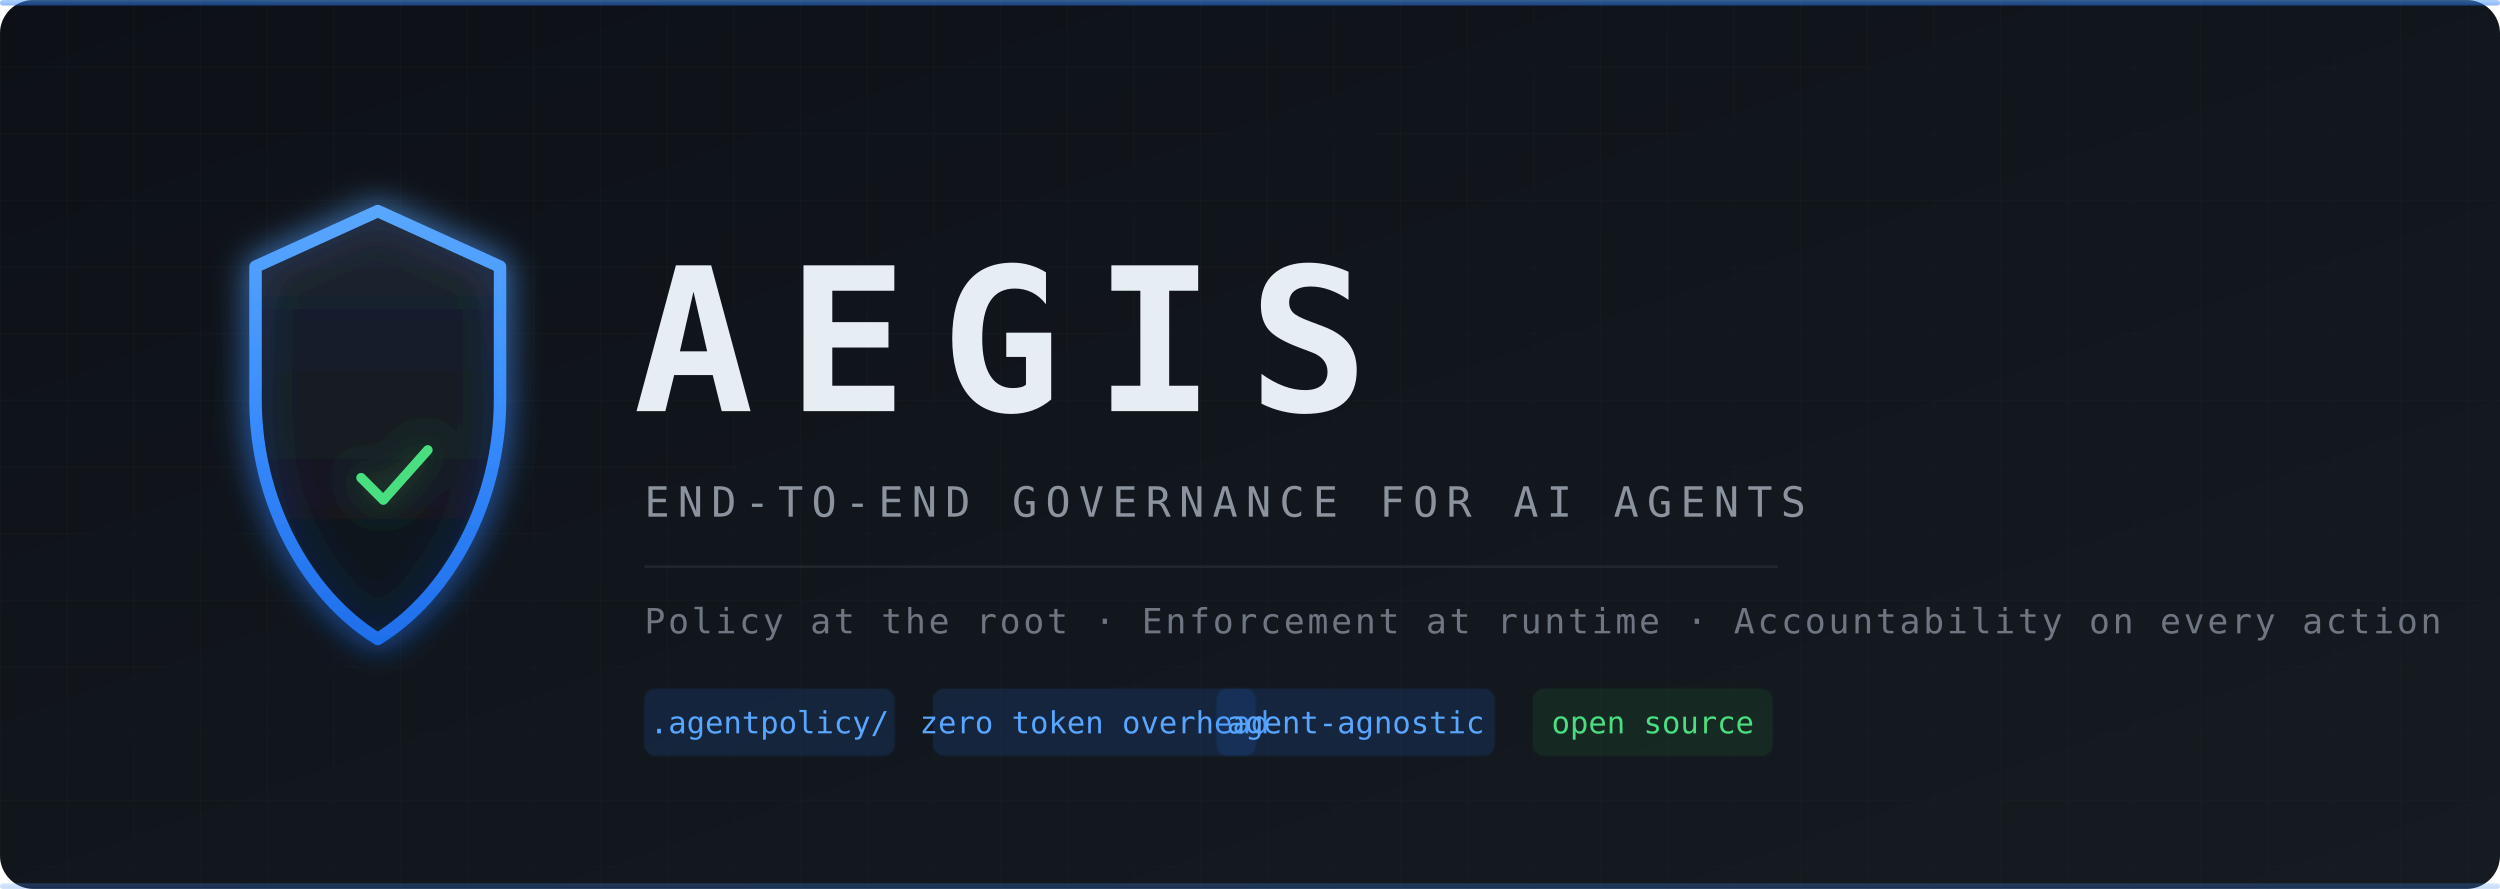
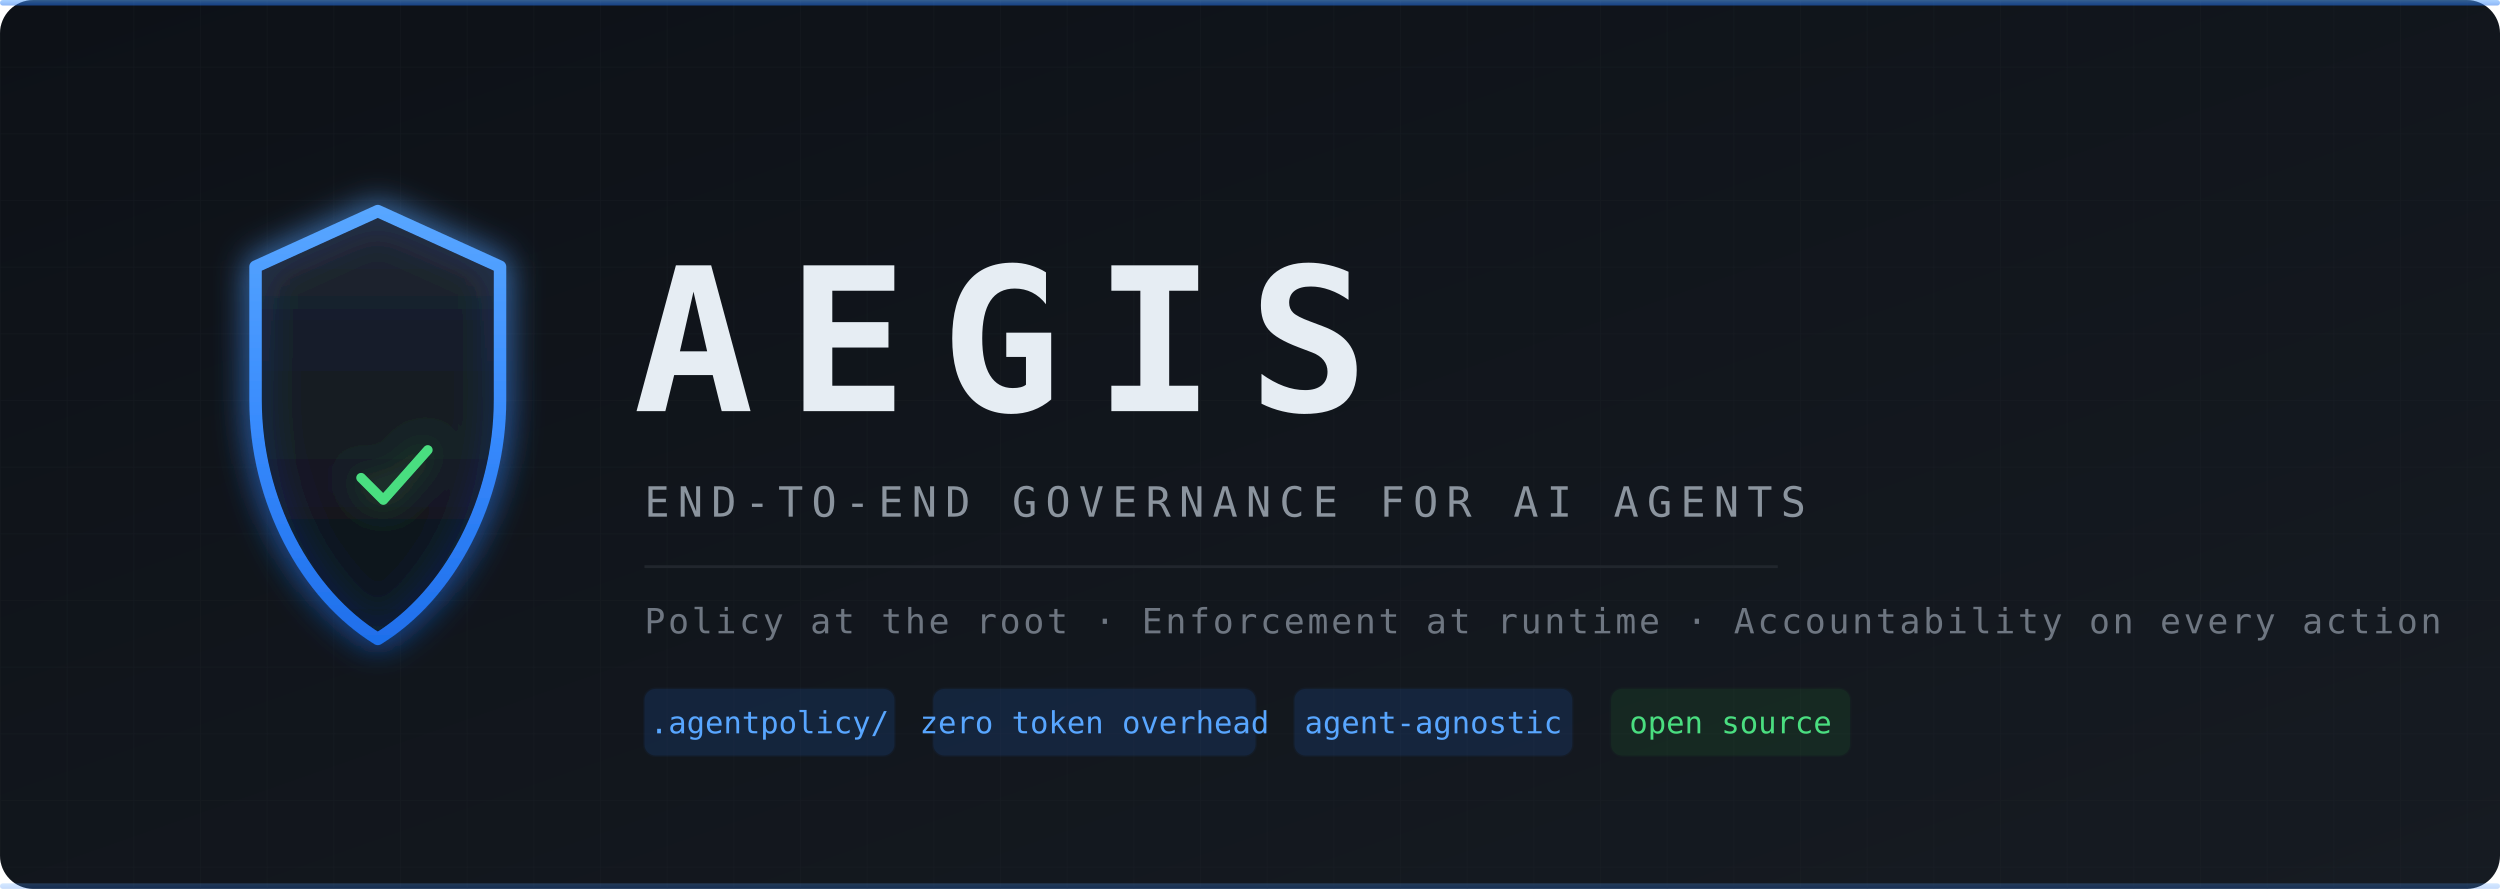
<svg xmlns="http://www.w3.org/2000/svg" viewBox="0 0 900 320" width="900" height="320">
  <defs>
    <linearGradient id="bg" x1="0%" y1="0%" x2="100%" y2="100%">
      <stop offset="0%" style="stop-color:#0d1117" />
      <stop offset="100%" style="stop-color:#161b22" />
    </linearGradient>
    <linearGradient id="shieldOutline" x1="0%" y1="0%" x2="0%" y2="100%">
      <stop offset="0%" style="stop-color:#58a6ff" />
      <stop offset="50%" style="stop-color:#388bfd" />
      <stop offset="100%" style="stop-color:#1f6feb" />
    </linearGradient>
    <linearGradient id="innerFill" x1="0%" y1="0%" x2="0%" y2="100%">
      <stop offset="0%" style="stop-color:#1c2433;stop-opacity:0.9" />
      <stop offset="100%" style="stop-color:#0d1117;stop-opacity:0.9" />
    </linearGradient>
    <pattern id="grid" width="24" height="24" patternUnits="userSpaceOnUse">
      <path d="M 24 0 L 0 0 0 24" fill="none" stroke="#21262d" stroke-width="0.5" />
    </pattern>
    <filter id="glow" x="-20%" y="-20%" width="140%" height="140%">
      <feGaussianBlur stdDeviation="6" result="blur" />
      <feComposite in="SourceGraphic" in2="blur" operator="over" />
    </filter>
  </defs>
  <rect width="900" height="320" rx="12" fill="url(#bg)" />
  <rect width="900" height="320" rx="12" fill="url(#grid)" opacity="0.3" />
  <rect x="0" y="0" width="900" height="2" rx="1" fill="url(#shieldOutline)" opacity="0.5" />
  <g transform="translate(80, 68)" filter="url(#glow)">
    <path d="M 56 8 L 12 28 L 12 76 C 12 112 30 146 56 162 C 82 146 100 112 100 76 L 100 28 Z" fill="url(#innerFill)" stroke="url(#shieldOutline)" stroke-width="4.5" stroke-linejoin="round" />
    <g stroke="url(#shieldOutline)" stroke-width="3" fill="none" stroke-linecap="round">
      <line x1="38" y1="58" x2="74" y2="58" opacity="0.7" />
      <line x1="38" y1="72" x2="74" y2="72" opacity="0.8" />
      <line x1="38" y1="86" x2="64" y2="86" opacity="0.9" />
    </g>
    <polyline points="50,104 58,112 74,94" stroke="#4ade80" stroke-width="3.5" fill="none" stroke-linecap="round" stroke-linejoin="round" />
  </g>
  <text x="228" y="148" font-family="'SF Mono', 'Fira Code', 'JetBrains Mono', 'Cascadia Code', Consolas, monospace" font-size="72" font-weight="700" letter-spacing="12" fill="#e6edf3">
    AEGIS
  </text>
  <text x="232" y="186" font-family="'SF Mono', 'Fira Code', 'JetBrains Mono', 'Cascadia Code', Consolas, monospace" font-size="15" fill="#8b949e" letter-spacing="3">
    END-TO-END GOVERNANCE FOR AI AGENTS
  </text>
  <line x1="232" y1="204" x2="640" y2="204" stroke="#21262d" stroke-width="1" />
  <text x="232" y="228" font-family="'SF Mono', 'Fira Code', 'JetBrains Mono', 'Cascadia Code', Consolas, monospace" font-size="12.5" fill="#6e7681" letter-spacing="1">
    Policy at the root · Enforcement at runtime · Accountability on every action
  </text>
  <g transform="translate(232, 248)">
    <rect width="90" height="24" rx="4" fill="#1f6feb" opacity="0.15" stroke="#1f6feb" stroke-width="1" stroke-opacity="0.3" />
    <text x="45" y="16" text-anchor="middle" font-family="'SF Mono', 'Fira Code', monospace" font-size="11" fill="#58a6ff">
      .agentpolicy/
    </text>
  </g>
  <g transform="translate(336, 248)">
    <rect width="116" height="24" rx="4" fill="#1f6feb" opacity="0.15" stroke="#1f6feb" stroke-width="1" stroke-opacity="0.3" />
    <text x="58" y="16" text-anchor="middle" font-family="'SF Mono', 'Fira Code', monospace" font-size="11" fill="#58a6ff">
      zero token overhead
    </text>
  </g>
-   <g transform="translate(438, 248)">
+   <g transform="translate(466, 248)">
    <rect width="100" height="24" rx="4" fill="#1f6feb" opacity="0.15" stroke="#1f6feb" stroke-width="1" stroke-opacity="0.3" />
    <text x="50" y="16" text-anchor="middle" font-family="'SF Mono', 'Fira Code', monospace" font-size="11" fill="#58a6ff">
      agent-agnostic
    </text>
  </g>
-   <g transform="translate(552, 248)">
+   <g transform="translate(580, 248)">
    <rect width="86" height="24" rx="4" fill="#238636" opacity="0.15" stroke="#238636" stroke-width="1" stroke-opacity="0.3" />
    <text x="43" y="16" text-anchor="middle" font-family="'SF Mono', 'Fira Code', monospace" font-size="11" fill="#4ade80">
      open source
    </text>
  </g>
  <rect x="0" y="318" width="900" height="2" rx="1" fill="url(#shieldOutline)" opacity="0.25" />
</svg>
